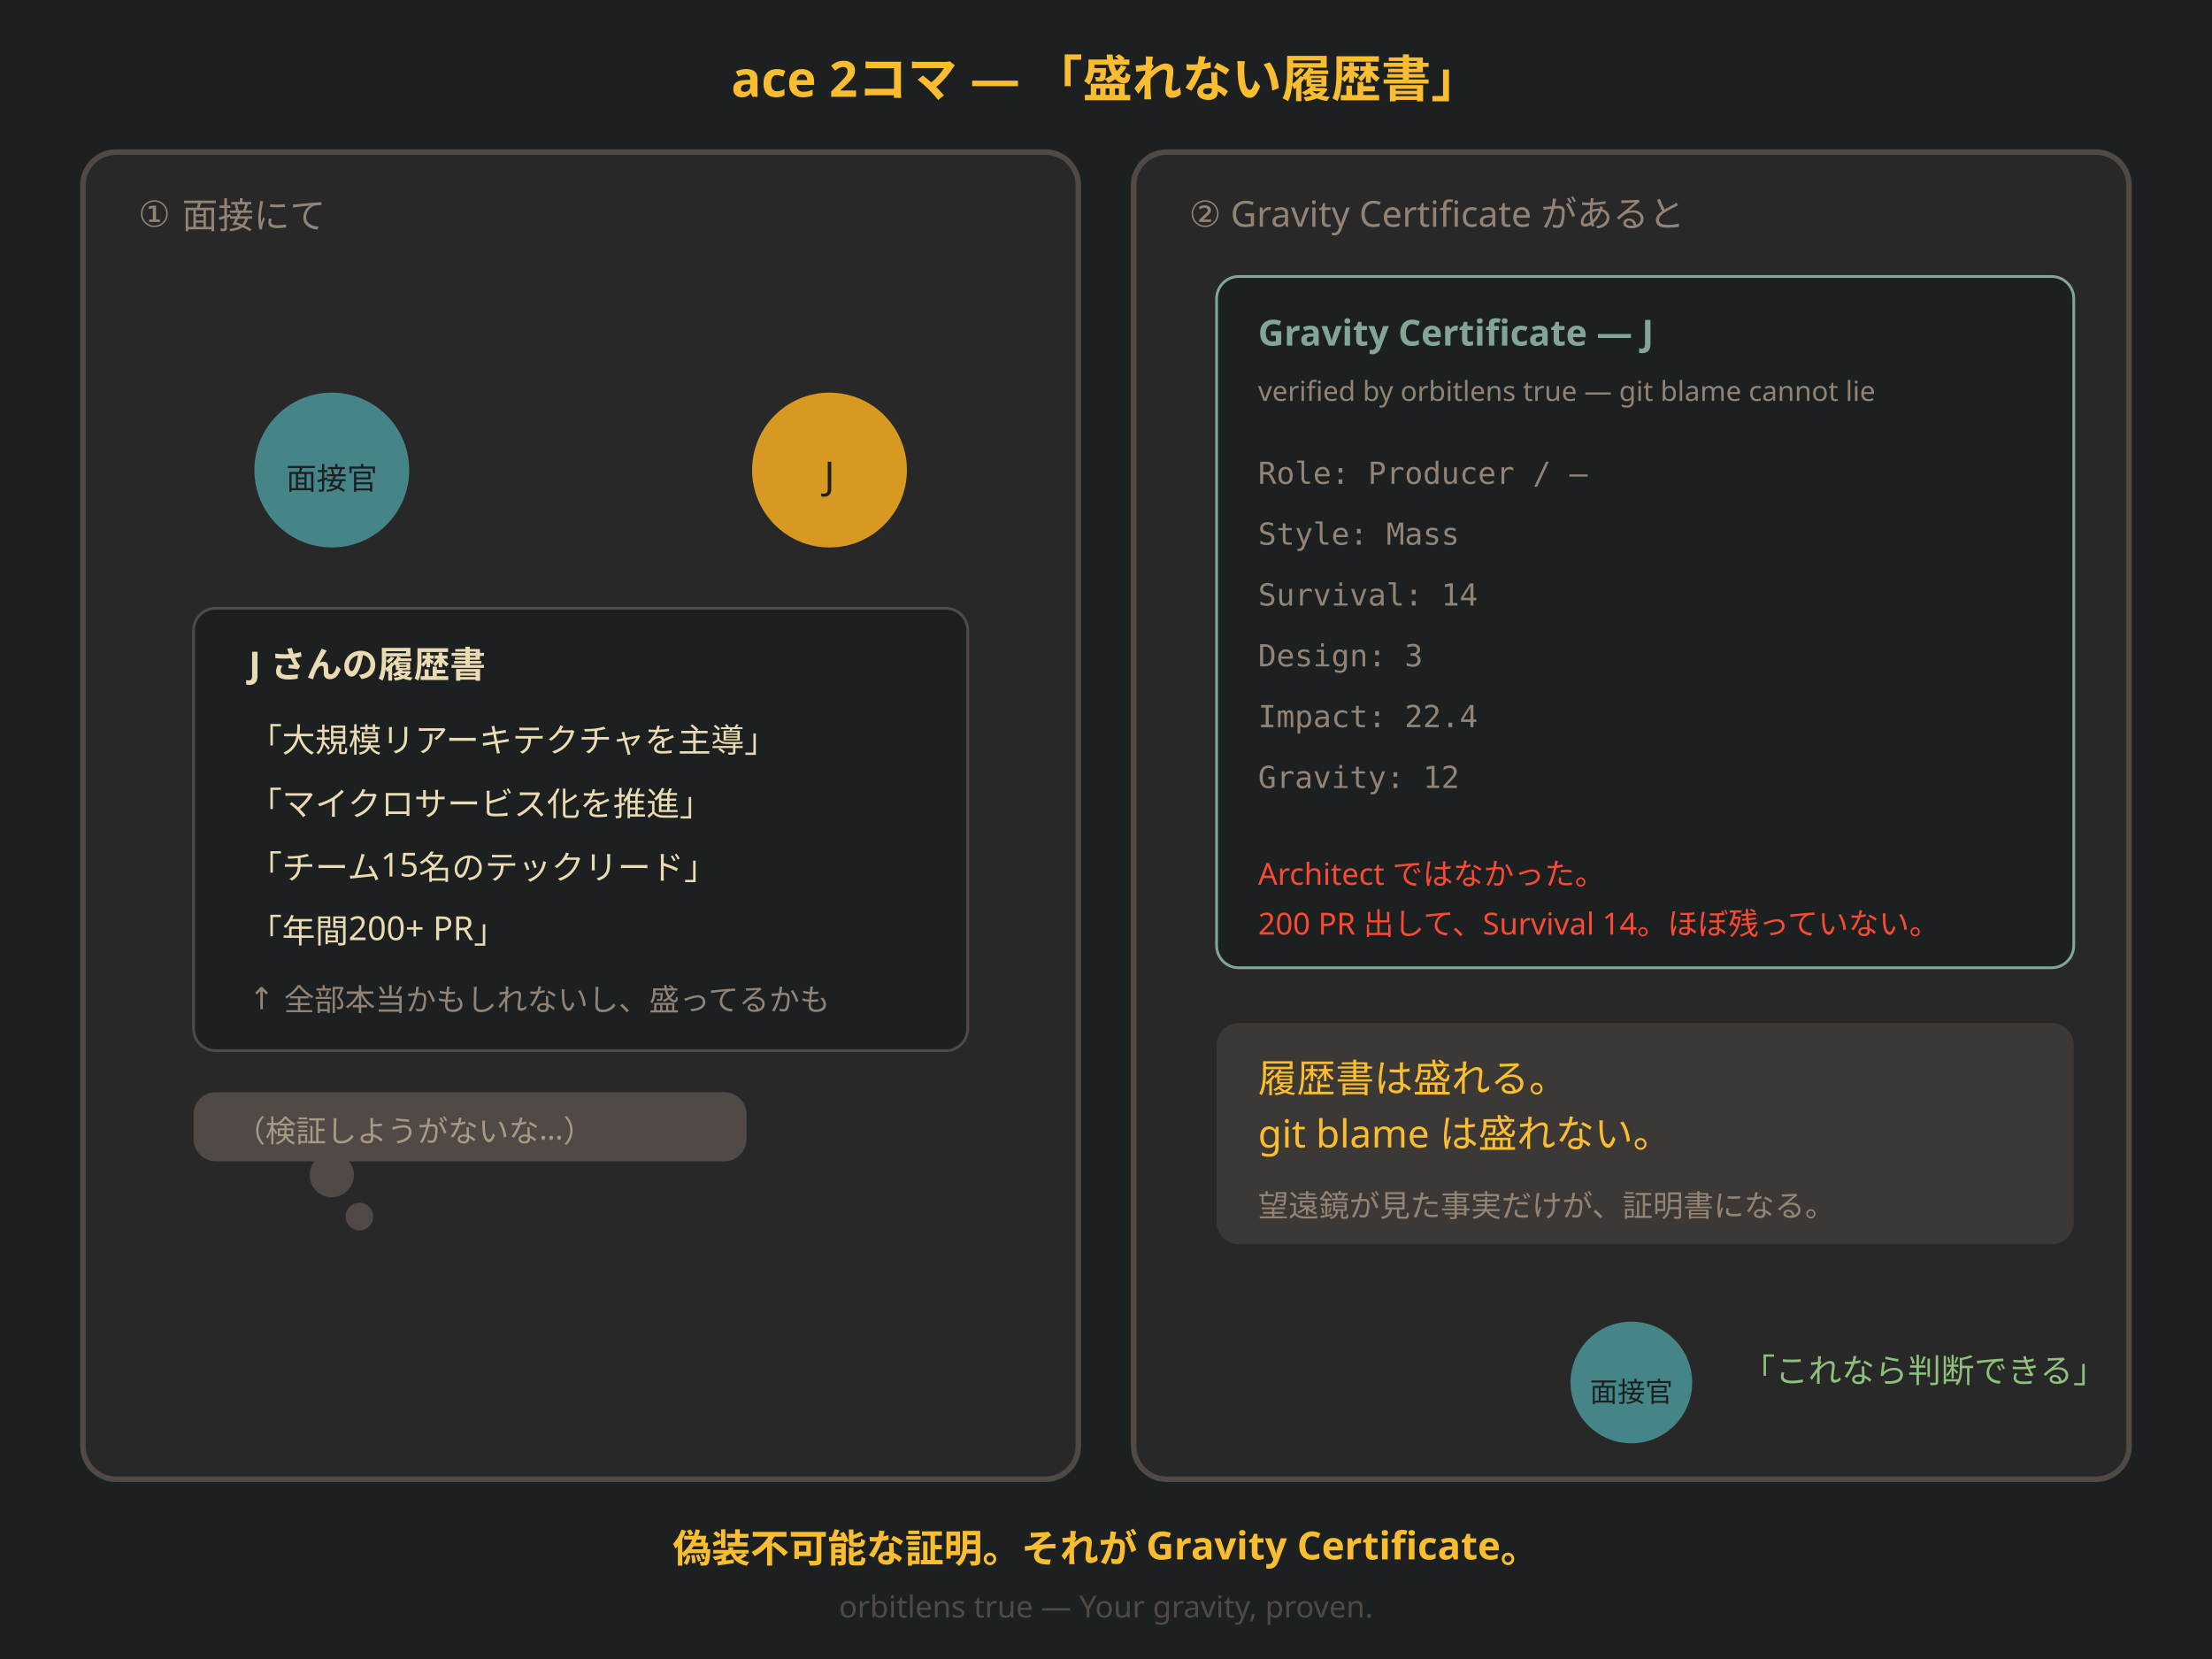
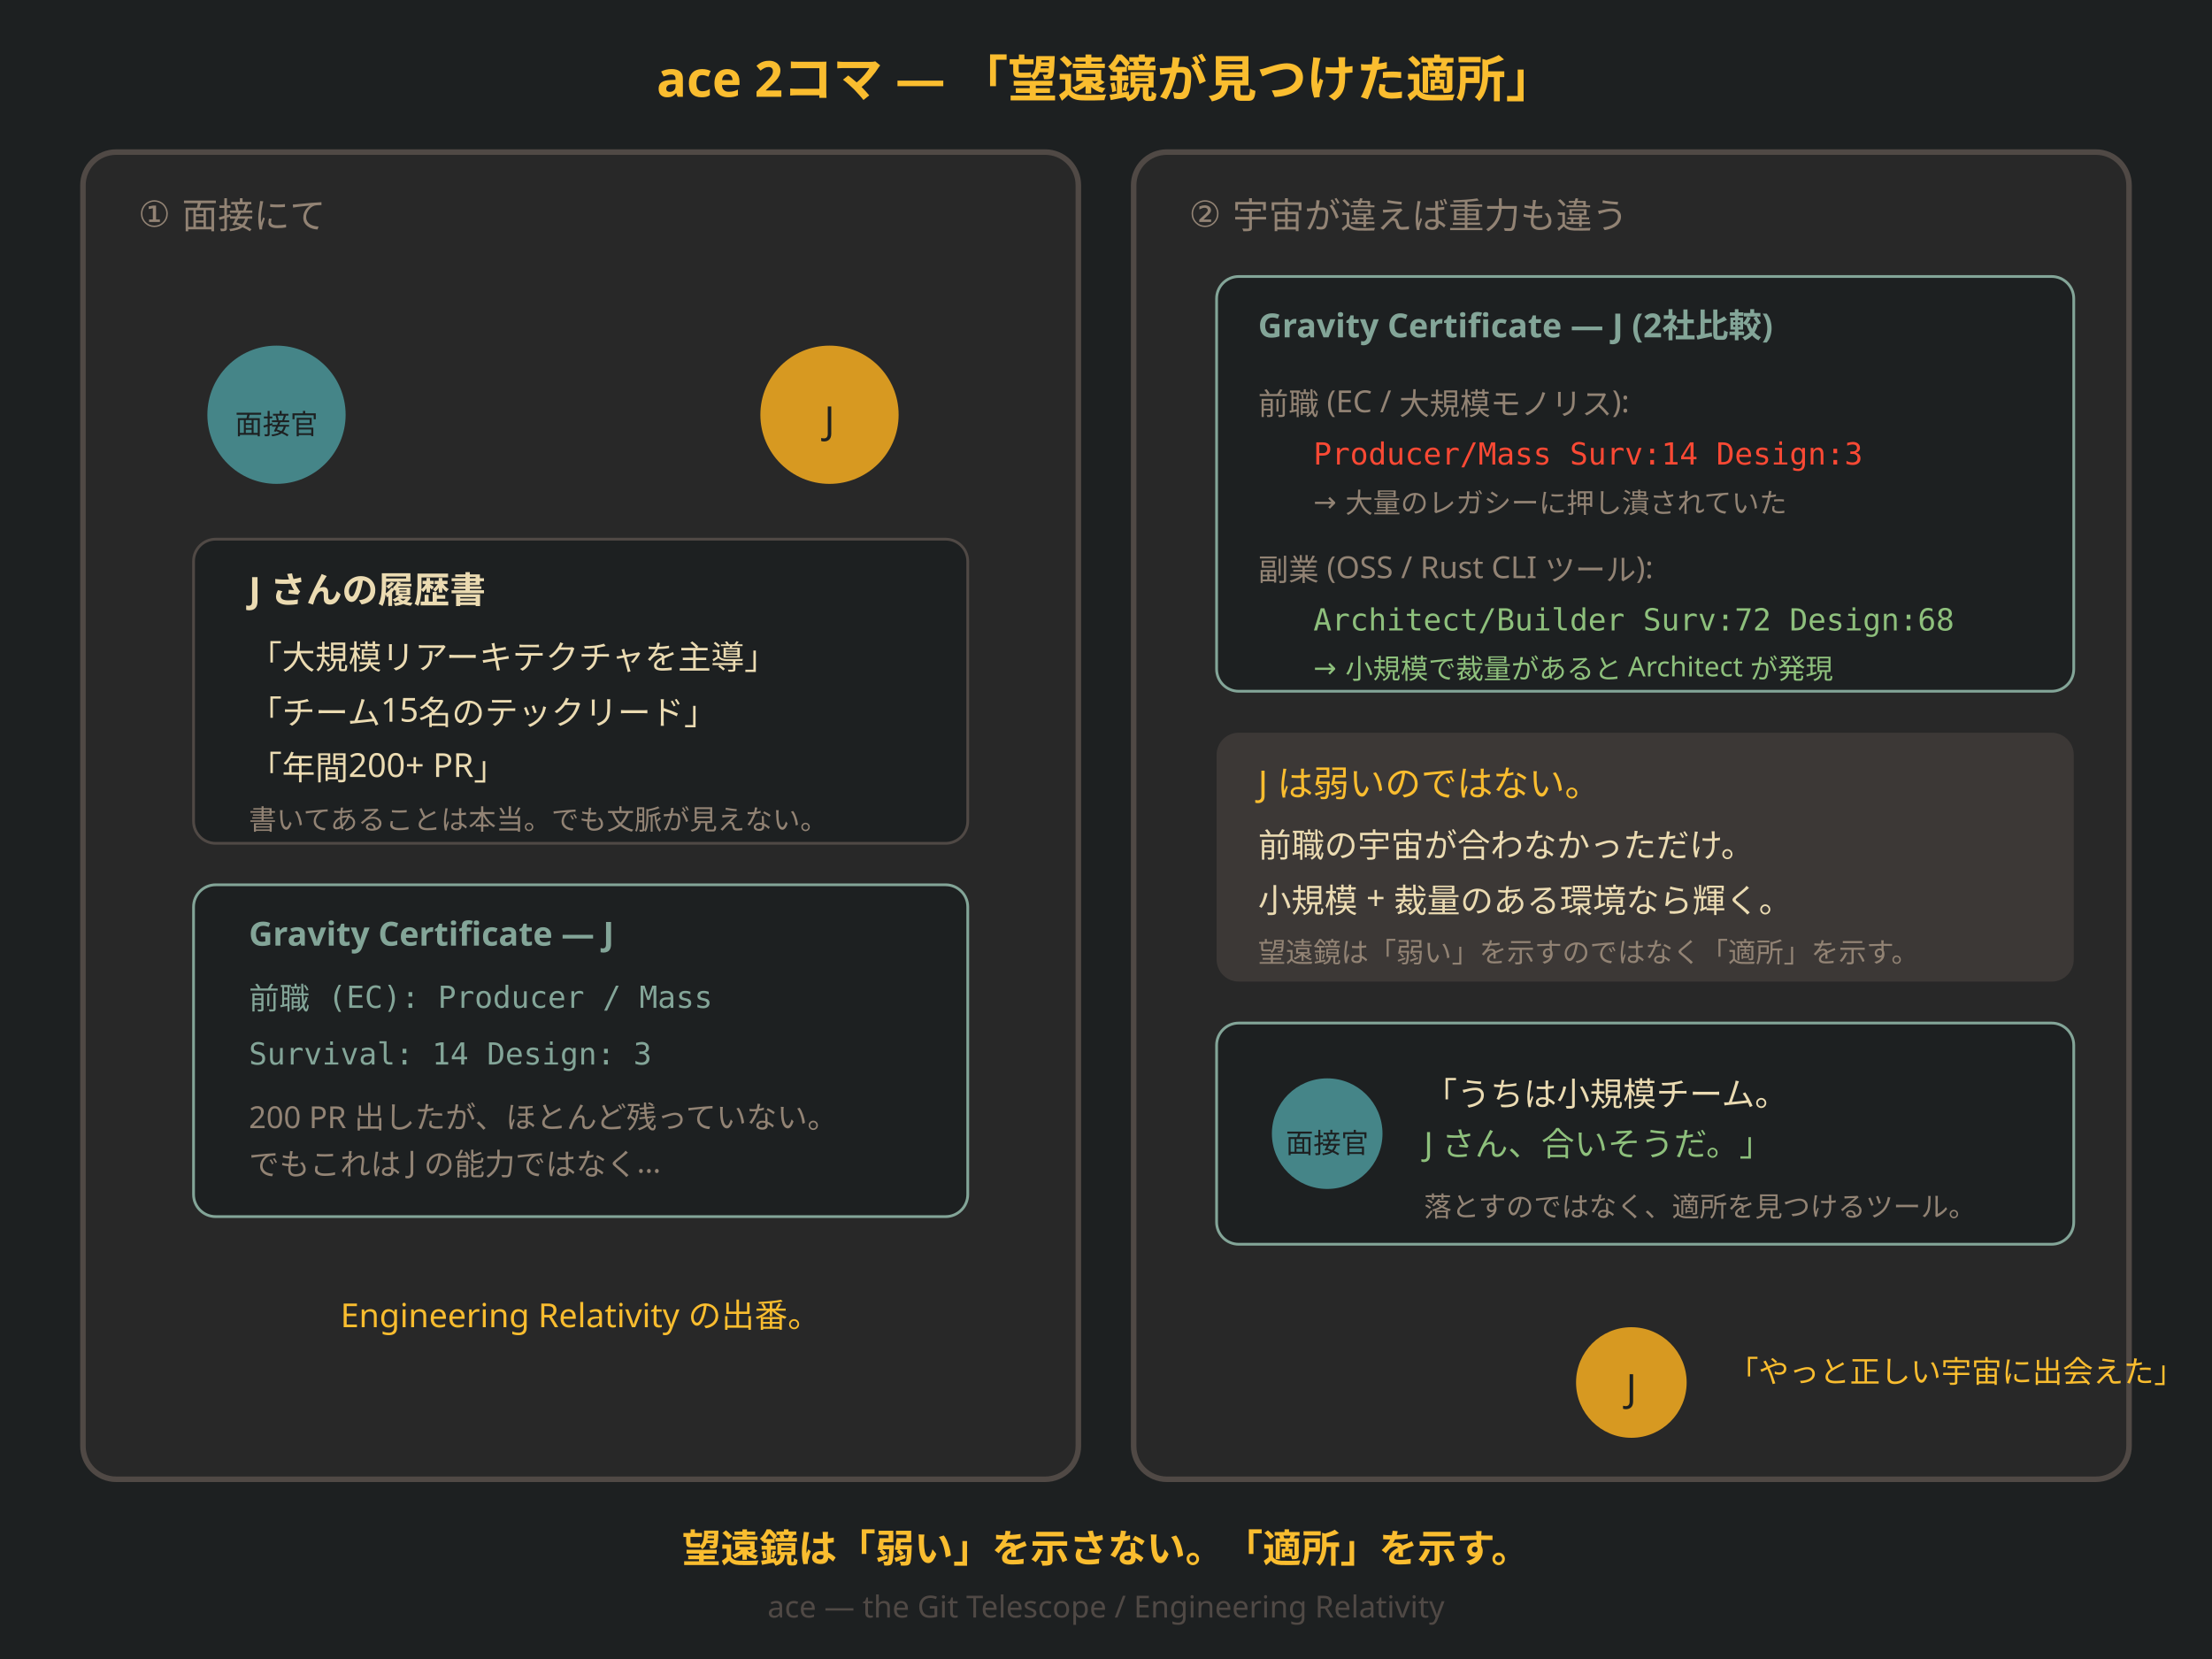
<svg xmlns="http://www.w3.org/2000/svg" viewBox="0 0 800 600" font-family="'Hiragino Kaku Gothic ProN', sans-serif">
  <rect width="800" height="600" fill="#1d2021" />
-   <text x="400" y="35" text-anchor="middle" fill="#fabd2f" font-size="18" font-weight="700">ace 2コマ — 「盛れない履歴書」</text>
+   <text x="400" y="35" text-anchor="middle" fill="#fabd2f" font-size="18" font-weight="700">ace 2コマ — 「望遠鏡が見つけた適所」</text>
  <rect x="30" y="55" width="360" height="480" rx="12" fill="#282828" stroke="#504945" stroke-width="2" />
  <text x="50" y="82" fill="#928374" font-size="13">① 面接にて</text>
-   <circle cx="120" cy="170" r="28" fill="#458588" />
-   <text x="120" y="177" text-anchor="middle" fill="#1d2021" font-size="11">面接官</text>
-   <circle cx="300" cy="170" r="28" fill="#d79921" />
-   <text x="300" y="177" text-anchor="middle" fill="#1d2021" font-size="14">J</text>
-   <rect x="70" y="220" width="280" height="160" rx="8" fill="#1d2021" stroke="#504945" />
-   <text x="90" y="245" fill="#ebdbb2" font-size="13" font-weight="600">J さんの履歴書</text>
-   <text x="90" y="272" fill="#ebdbb2" font-size="12">「大規模リアーキテクチャを主導」</text>
-   <text x="90" y="295" fill="#ebdbb2" font-size="12">「マイクロサービス化を推進」</text>
-   <text x="90" y="318" fill="#ebdbb2" font-size="12">「チーム15名のテックリード」</text>
-   <text x="90" y="341" fill="#ebdbb2" font-size="12">「年間200+ PR」</text>
-   <text x="90" y="365" fill="#928374" font-size="11">↑ 全部本当かもしれないし、盛ってるかも</text>
-   <circle cx="130" cy="440" r="5" fill="#504945" />
-   <circle cx="120" cy="425" r="8" fill="#504945" />
-   <rect x="70" y="395" width="200" height="25" rx="8" fill="#504945" />
-   <text x="85" y="413" fill="#a89984" font-size="11">（検証しようがないな…）</text>
+   <circle cx="100" cy="150" r="25" fill="#458588" />
+   <text x="100" y="157" text-anchor="middle" fill="#1d2021" font-size="10">面接官</text>
+   <circle cx="300" cy="150" r="25" fill="#d79921" />
+   <text x="300" y="157" text-anchor="middle" fill="#1d2021" font-size="14">J</text>
+   <rect x="70" y="195" width="280" height="110" rx="8" fill="#1d2021" stroke="#504945" />
+   <text x="90" y="218" fill="#ebdbb2" font-size="13" font-weight="600">J さんの履歴書</text>
+   <text x="90" y="242" fill="#ebdbb2" font-size="12">「大規模リアーキテクチャを主導」</text>
+   <text x="90" y="262" fill="#ebdbb2" font-size="12">「チーム15名のテックリード」</text>
+   <text x="90" y="282" fill="#ebdbb2" font-size="12">「年間200+ PR」</text>
+   <text x="90" y="300" fill="#928374" font-size="10">書いてあることは本当。でも文脈が見えない。</text>
+   <rect x="70" y="320" width="280" height="120" rx="8" fill="#1d2021" stroke="#83a598" />
+   <text x="90" y="342" fill="#83a598" font-size="12" font-weight="600">Gravity Certificate — J</text>
+   <text x="90" y="365" fill="#83a598" font-size="11" font-family="monospace">前職 (EC): Producer / Mass</text>
+   <text x="90" y="385" fill="#83a598" font-size="11" font-family="monospace">Survival: 14  Design: 3</text>
+   <text x="90" y="408" fill="#928374" font-size="11">200 PR 出したが、ほとんど残っていない。</text>
+   <text x="90" y="425" fill="#928374" font-size="11">でもこれは J の能力ではなく…</text>
+   <text x="210" y="480" text-anchor="middle" fill="#fabd2f" font-size="12">Engineering Relativity の出番。</text>
  <rect x="410" y="55" width="360" height="480" rx="12" fill="#282828" stroke="#504945" stroke-width="2" />
-   <text x="430" y="82" fill="#928374" font-size="13">② Gravity Certificate があると</text>
-   <rect x="440" y="100" width="310" height="250" rx="8" fill="#1d2021" stroke="#83a598" />
-   <text x="455" y="125" fill="#83a598" font-size="13" font-weight="600">Gravity Certificate — J</text>
-   <text x="455" y="145" fill="#928374" font-size="10">verified by orbitlens true — git blame cannot lie</text>
-   <text x="455" y="175" fill="#928374" font-size="11" font-family="monospace">Role:     Producer / —</text>
-   <text x="455" y="197" fill="#928374" font-size="11" font-family="monospace">Style:    Mass</text>
-   <text x="455" y="219" fill="#928374" font-size="11" font-family="monospace">Survival: 14</text>
-   <text x="455" y="241" fill="#928374" font-size="11" font-family="monospace">Design:    3</text>
-   <text x="455" y="263" fill="#928374" font-size="11" font-family="monospace">Impact:   22.4</text>
-   <text x="455" y="285" fill="#928374" font-size="11" font-family="monospace">Gravity:  12</text>
-   <text x="455" y="320" fill="#fb4934" font-size="11">Architect ではなかった。</text>
-   <text x="455" y="338" fill="#fb4934" font-size="11">200 PR 出して、Survival 14。ほぼ残っていない。</text>
-   <rect x="440" y="370" width="310" height="80" rx="8" fill="#3c3836" />
-   <text x="455" y="395" fill="#fabd2f" font-size="14">履歴書は盛れる。</text>
-   <text x="455" y="415" fill="#fabd2f" font-size="14">git blame は盛れない。</text>
-   <text x="455" y="440" fill="#928374" font-size="11">望遠鏡が見た事実だけが、証明書になる。</text>
-   <circle cx="590" cy="500" r="22" fill="#458588" />
-   <text x="590" y="507" text-anchor="middle" fill="#1d2021" font-size="10">面接官</text>
-   <text x="630" y="500" fill="#8ec07c" font-size="12">「これなら判断できる」</text>
-   <text x="400" y="565" text-anchor="middle" fill="#fabd2f" font-size="14" font-weight="600">偽装不可能な証明。それが Gravity Certificate。</text>
-   <text x="400" y="585" text-anchor="middle" fill="#504945" font-size="11">orbitlens true — Your gravity, proven.</text>
+   <text x="430" y="82" fill="#928374" font-size="13">② 宇宙が違えば重力も違う</text>
+   <rect x="440" y="100" width="310" height="150" rx="8" fill="#1d2021" stroke="#83a598" />
+   <text x="455" y="122" fill="#83a598" font-size="12" font-weight="600">Gravity Certificate — J (2社比較)</text>
+   <text x="455" y="150" fill="#928374" font-size="11">前職 (EC / 大規模モノリス):</text>
+   <text x="475" y="168" fill="#fb4934" font-size="11" font-family="monospace">Producer/Mass  Surv:14  Design:3</text>
+   <text x="475" y="185" fill="#928374" font-size="10">→ 大量のレガシーに押し潰されていた</text>
+   <text x="455" y="210" fill="#928374" font-size="11">副業 (OSS / Rust CLI ツール):</text>
+   <text x="475" y="228" fill="#8ec07c" font-size="11" font-family="monospace">Architect/Builder  Surv:72  Design:68</text>
+   <text x="475" y="245" fill="#8ec07c" font-size="10">→ 小規模で裁量があると Architect が発現</text>
+   <rect x="440" y="265" width="310" height="90" rx="8" fill="#3c3836" />
+   <text x="455" y="288" fill="#fabd2f" font-size="13">J は弱いのではない。</text>
+   <text x="455" y="310" fill="#ebdbb2" font-size="12">前職の宇宙が合わなかっただけ。</text>
+   <text x="455" y="330" fill="#ebdbb2" font-size="12">小規模 + 裁量のある環境なら輝く。</text>
+   <text x="455" y="348" fill="#928374" font-size="10">望遠鏡は「弱い」を示すのではなく「適所」を示す。</text>
+   <rect x="440" y="370" width="310" height="80" rx="8" fill="#1d2021" stroke="#83a598" />
+   <circle cx="480" cy="410" r="20" fill="#458588" />
+   <text x="480" y="417" text-anchor="middle" fill="#1d2021" font-size="10">面接官</text>
+   <text x="515" y="400" fill="#ebdbb2" font-size="12">「うちは小規模チーム。</text>
+   <text x="515" y="418" fill="#8ec07c" font-size="12">　J さん、合いそうだ。」</text>
+   <text x="515" y="440" fill="#928374" font-size="10">落とすのではなく、適所を見つけるツール。</text>
+   <circle cx="590" cy="500" r="20" fill="#d79921" />
+   <text x="590" y="507" text-anchor="middle" fill="#1d2021" font-size="14">J</text>
+   <text x="625" y="500" fill="#fabd2f" font-size="11">「やっと正しい宇宙に出会えた」</text>
+   <text x="400" y="565" text-anchor="middle" fill="#fabd2f" font-size="14" font-weight="600">望遠鏡は「弱い」を示さない。「適所」を示す。</text>
+   <text x="400" y="585" text-anchor="middle" fill="#504945" font-size="11">ace — the Git Telescope / Engineering Relativity</text>
</svg>
